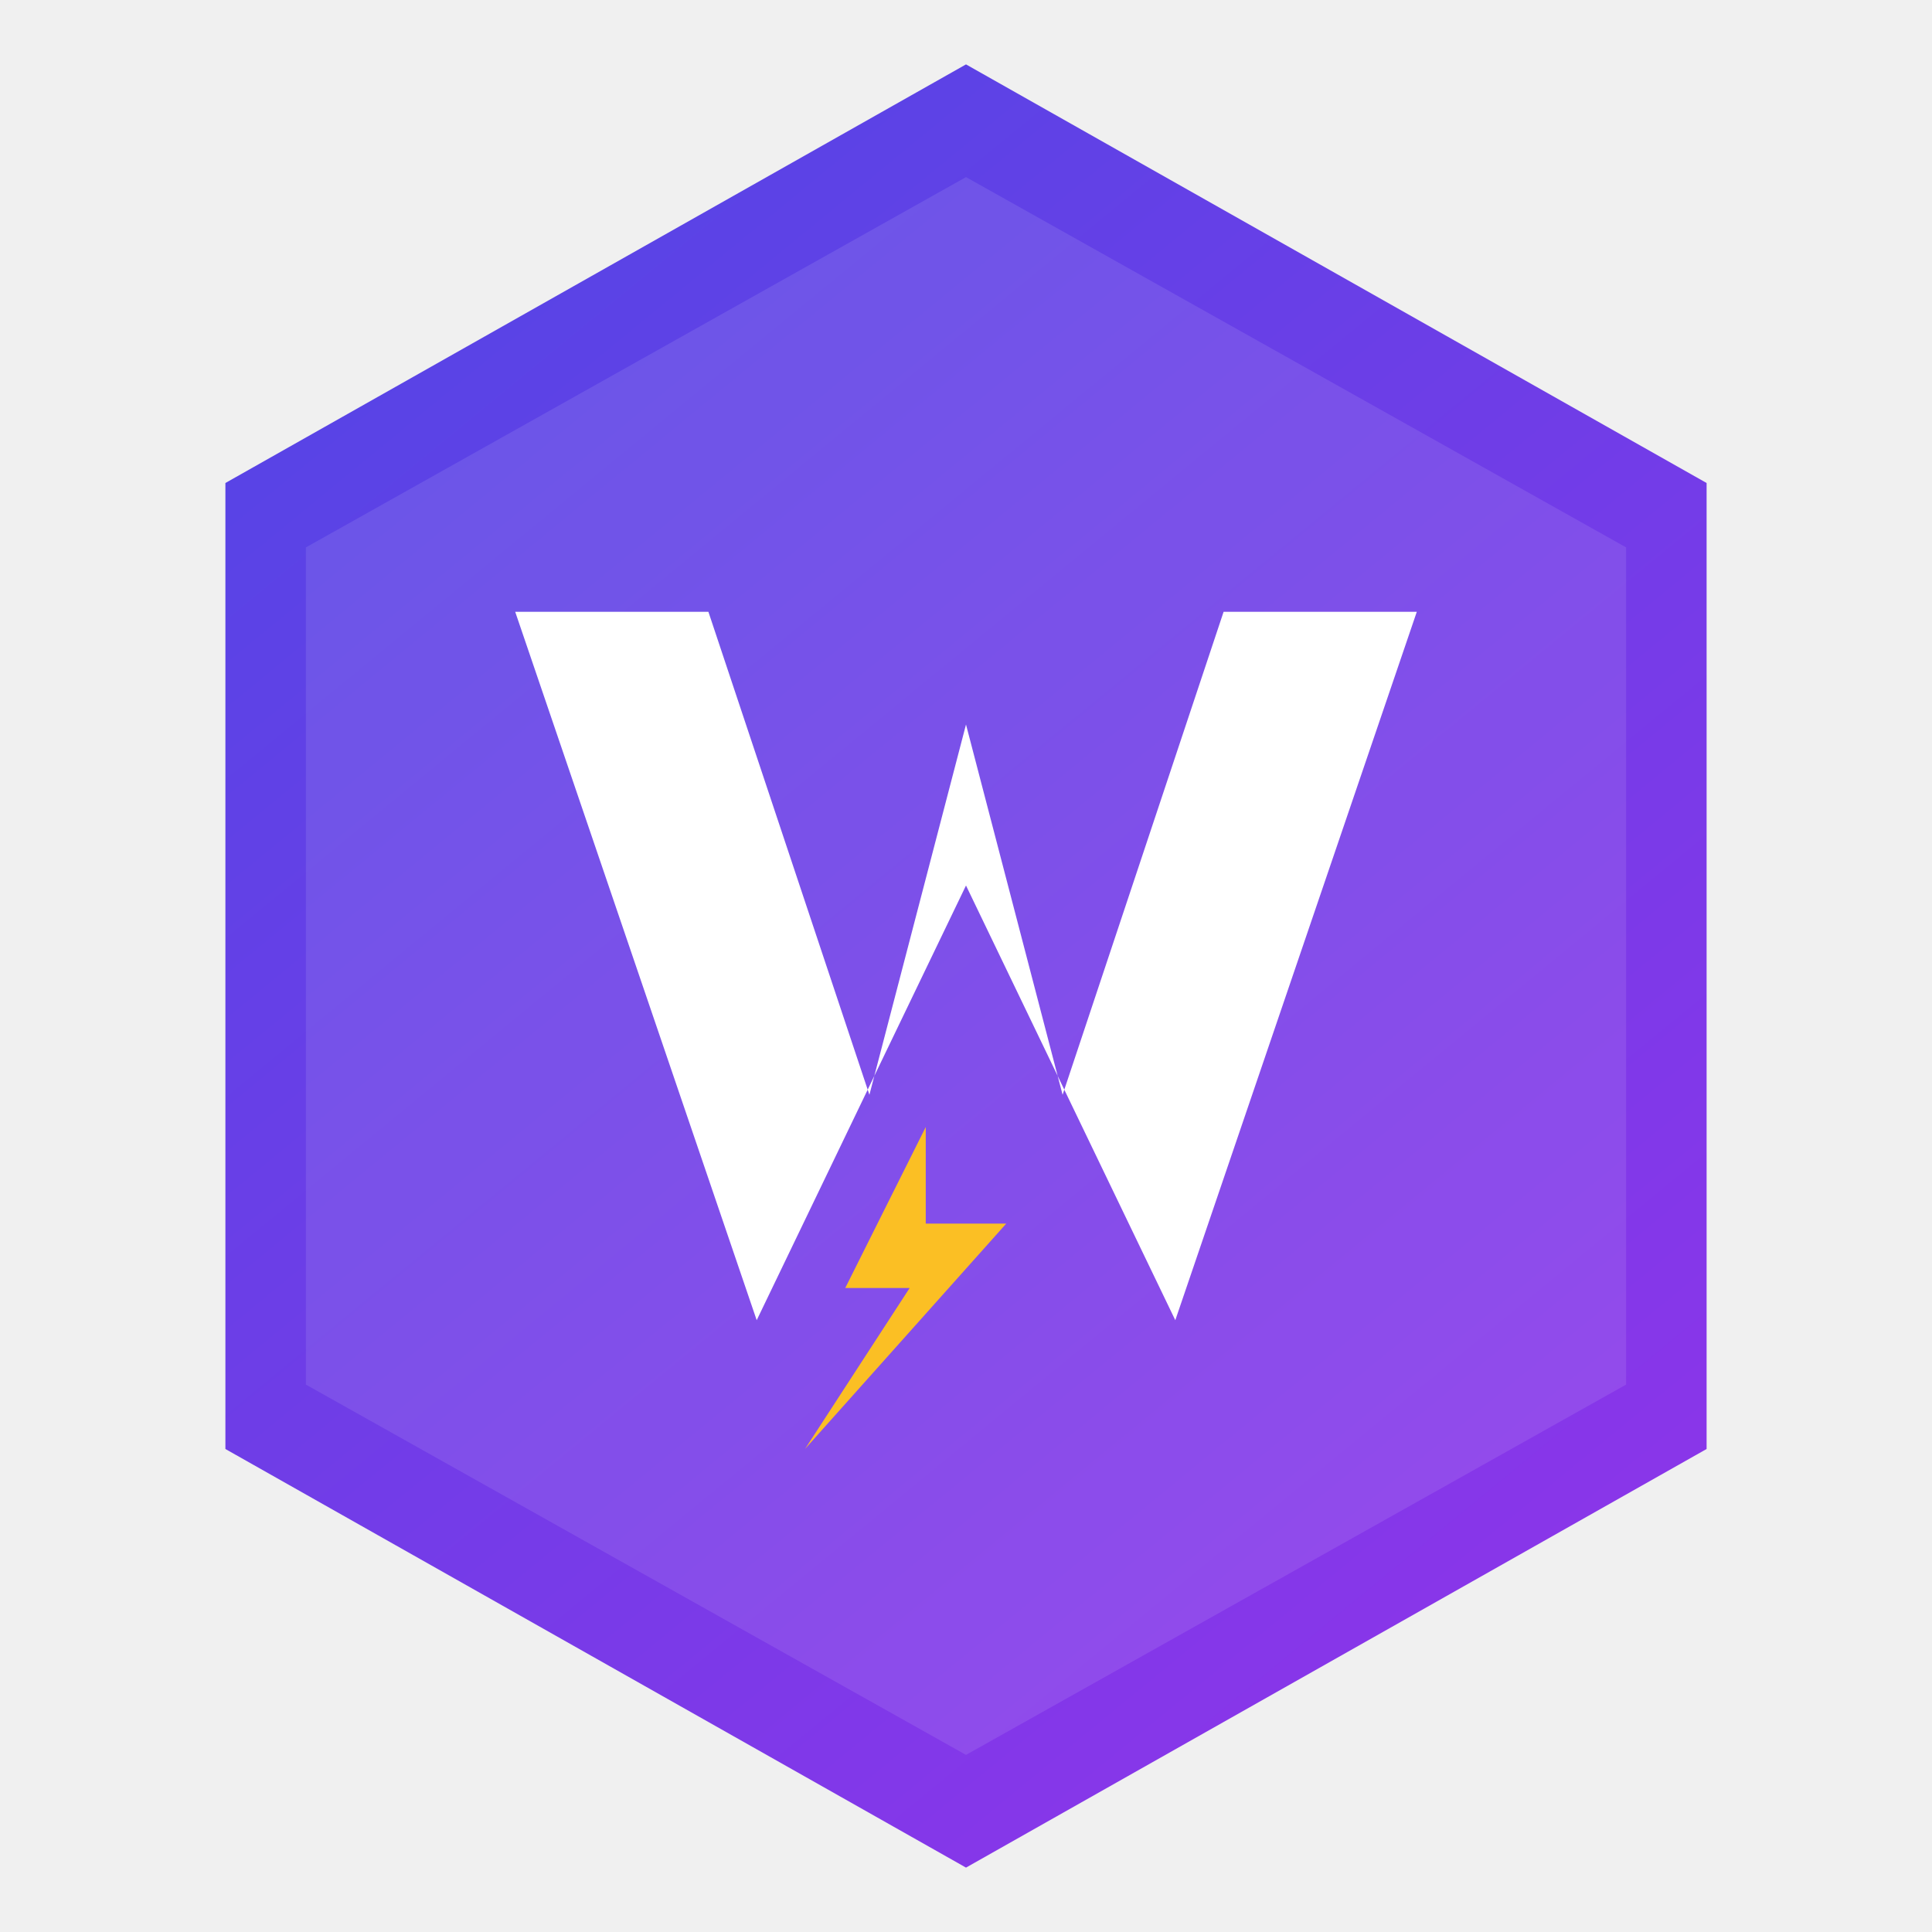
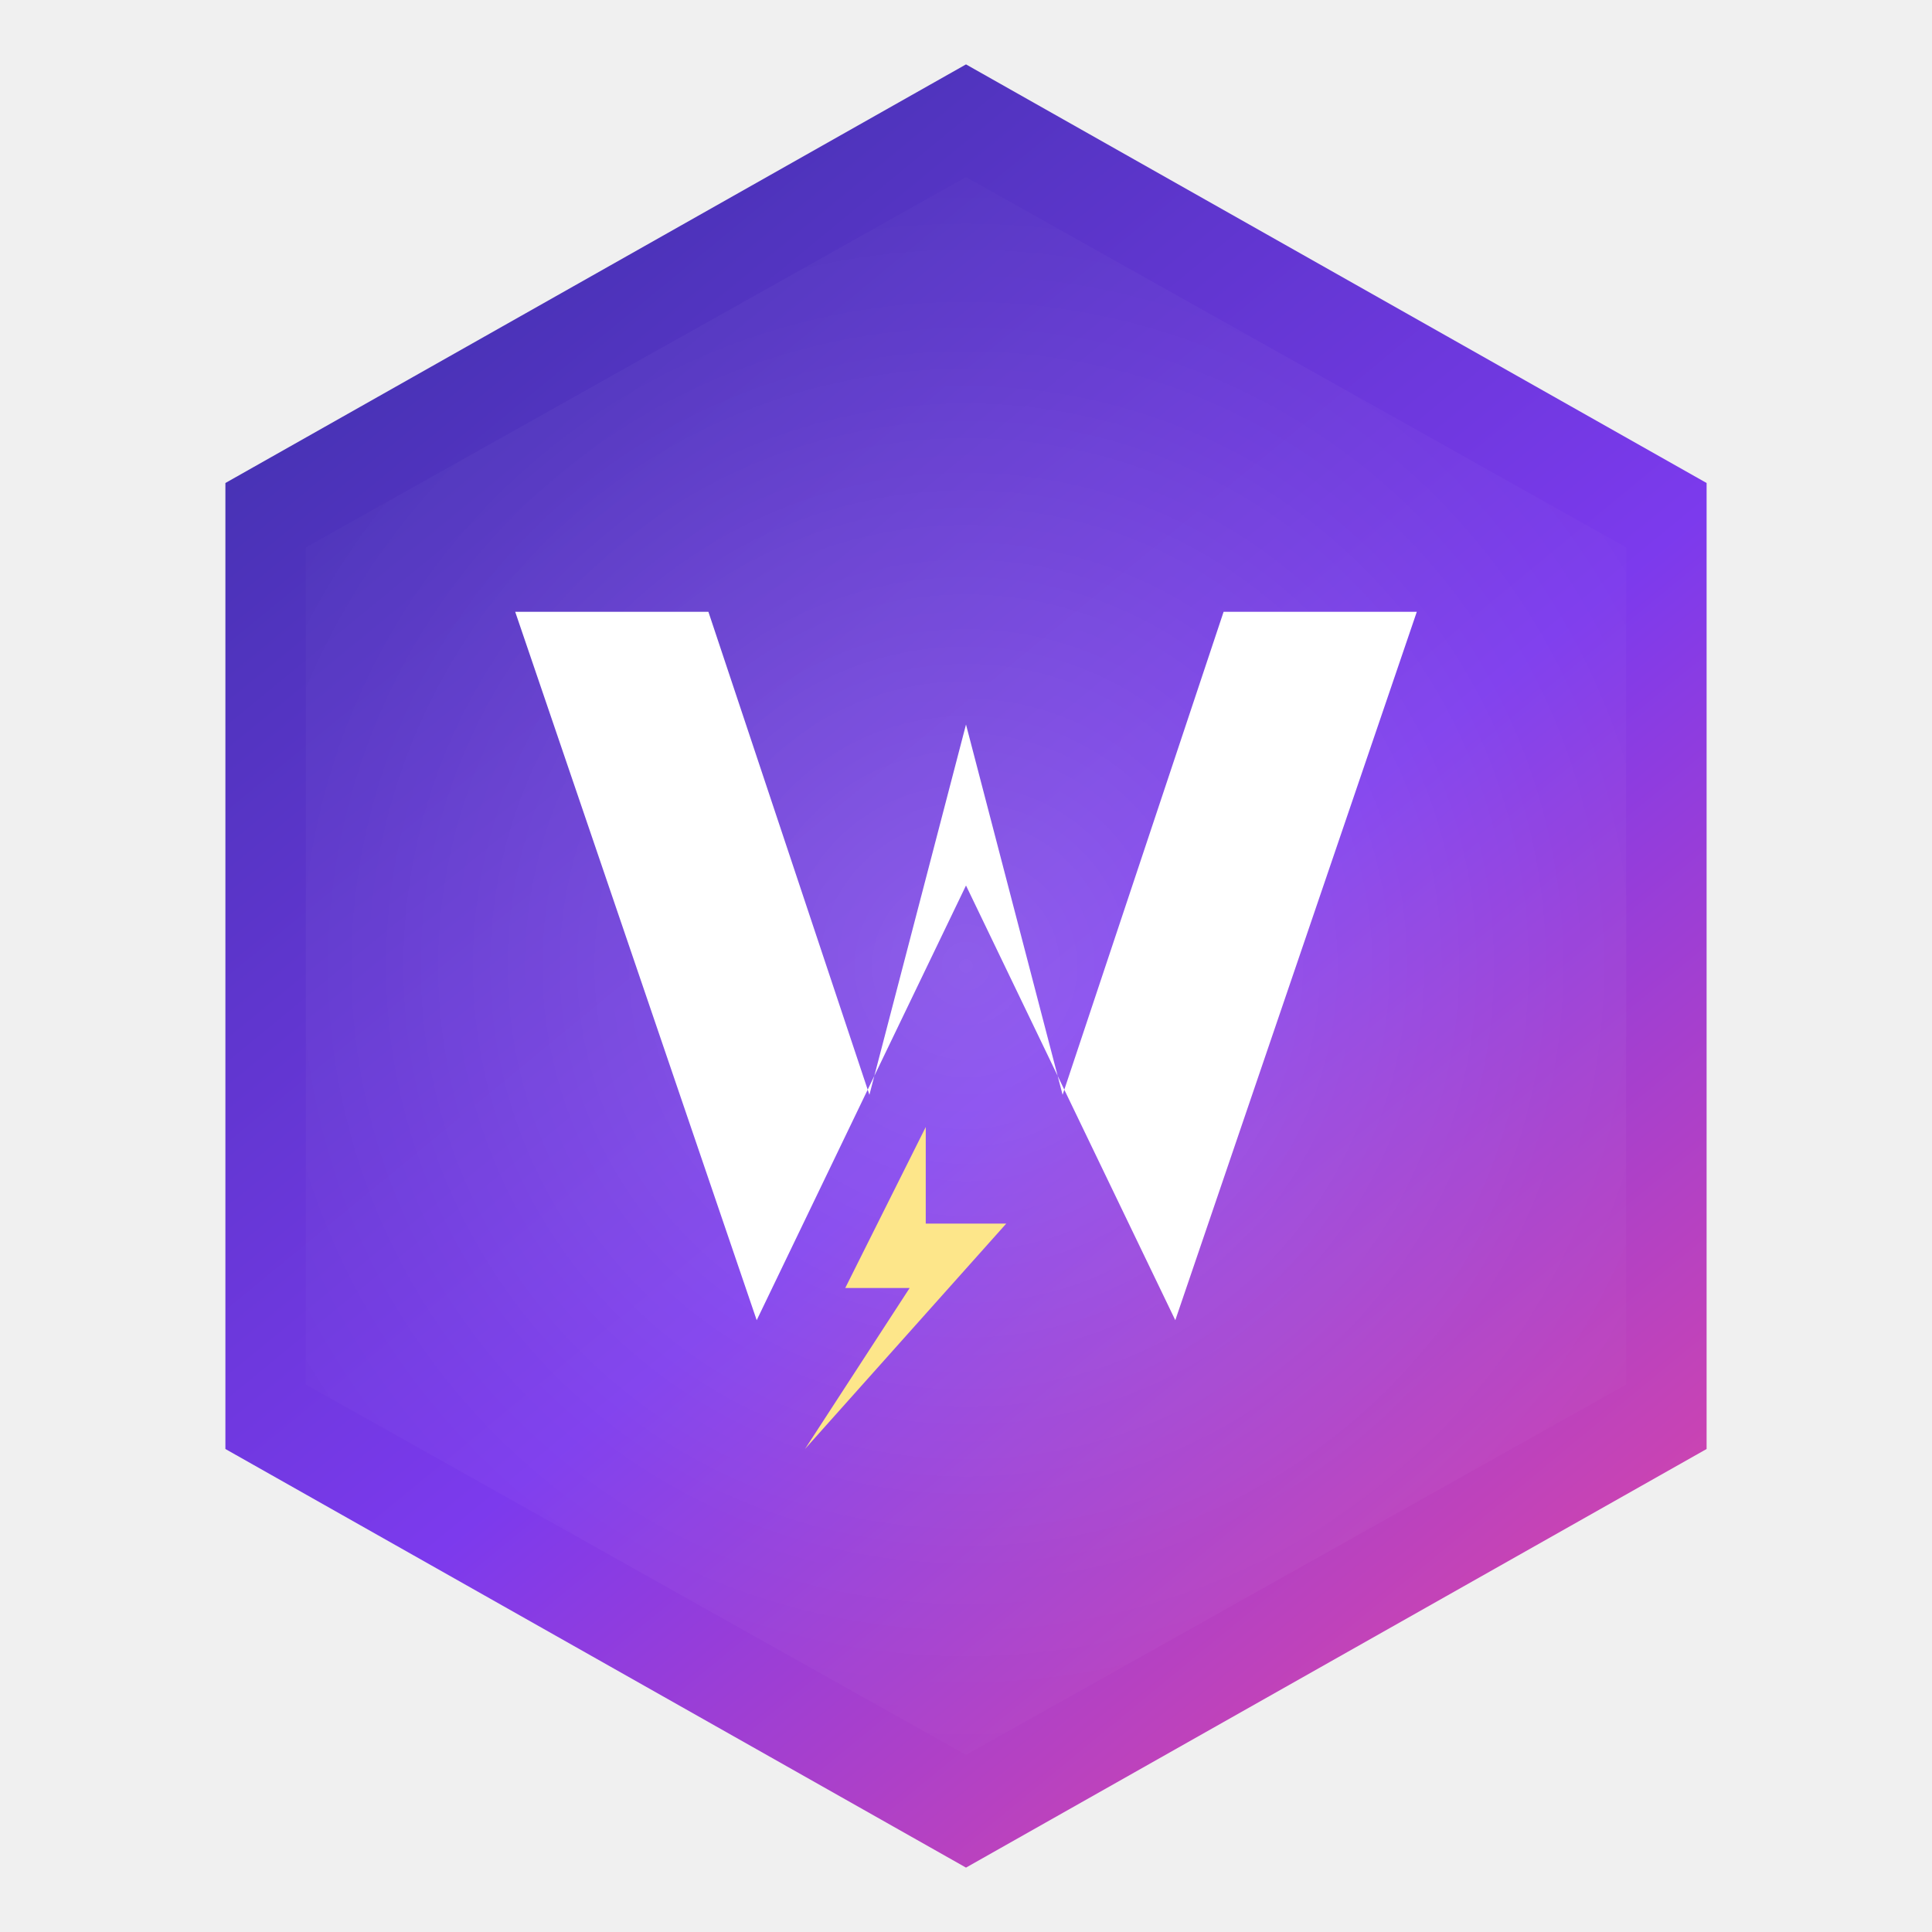
<svg xmlns="http://www.w3.org/2000/svg" width="240" height="240" viewBox="0 0 240 240" fill="none">
  <defs>
    <linearGradient id="bgGrad" x1="28" y1="8" x2="212" y2="232" gradientUnits="userSpaceOnUse">
-       <stop offset="0%" stop-color="#4F46E5" />
-       <stop offset="100%" stop-color="#9333EA" />
+       <stop offset="0%" stop-color="#3730A3" />
+       <stop offset="55%" stop-color="#7C3AED" />
+       <stop offset="100%" stop-color="#EC4899" />
    </linearGradient>
+     <radialGradient id="innerGlow" cx="120" cy="120" r="110" gradientUnits="userSpaceOnUse">
+       <stop offset="0%" stop-color="#FFFFFF" stop-opacity="0.18" />
+       <stop offset="70%" stop-color="#FFFFFF" stop-opacity="0.04" />
+       <stop offset="100%" stop-color="#FFFFFF" stop-opacity="0" />
+     </radialGradient>
  </defs>
  <path d="M120 8 L212 60 L212 180 L120 232 L28 180 L28 60 Z" fill="url(#bgGrad)" />
-   <path d="M120 22 L202 68 L202 172 L120 218 L38 172 L38 68 Z" fill="#FFFFFF" fill-opacity="0.1" />
+   <path d="M120 22 L202 68 L202 172 L120 218 L38 172 L38 68 Z" fill="url(#innerGlow)" />
  <path d="M64 76 L94 164 L120 110 L146 164 L176 76 L152 76 L132 136 L120 90 L108 136 L88 76 Z" fill="white" />
-   <path d="M115 140 L105 160 L113 160 L100 180 L125 152 L115 152 Z" fill="#FBBF24" />
+   <path d="M115 140 L105 160 L113 160 L100 180 L125 152 L115 152 Z" fill="#FDE68A" />
</svg>
